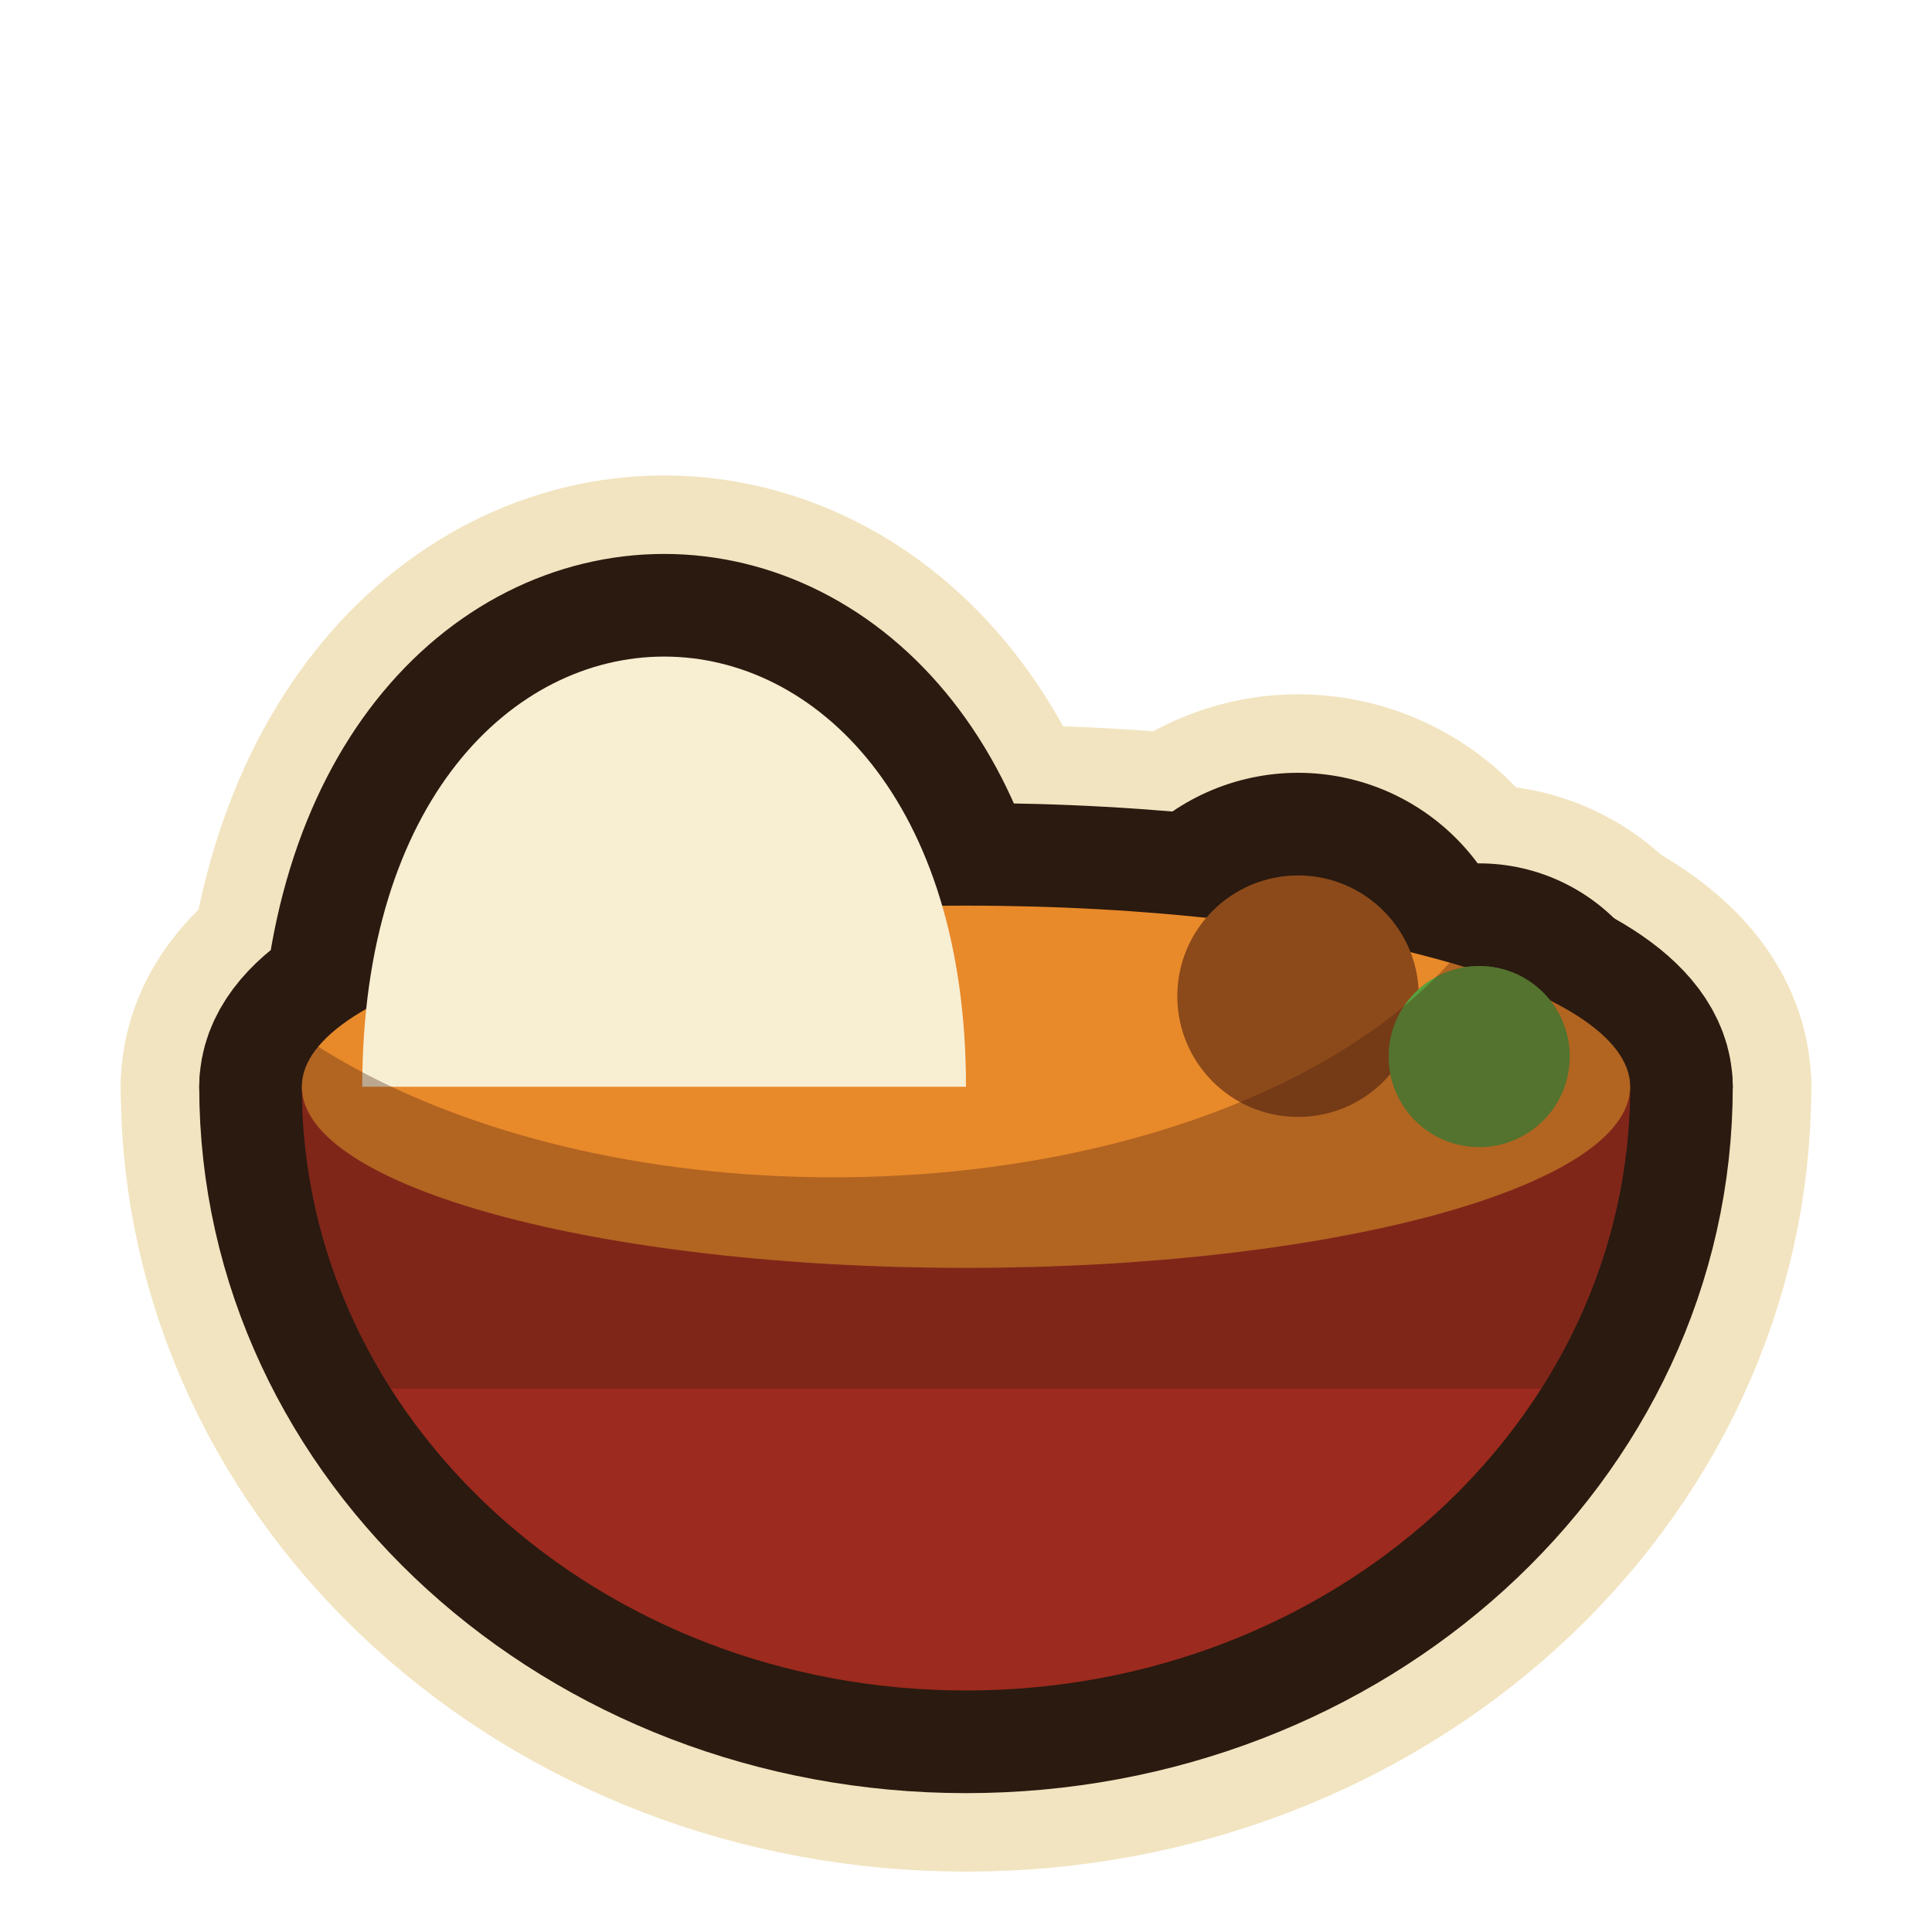
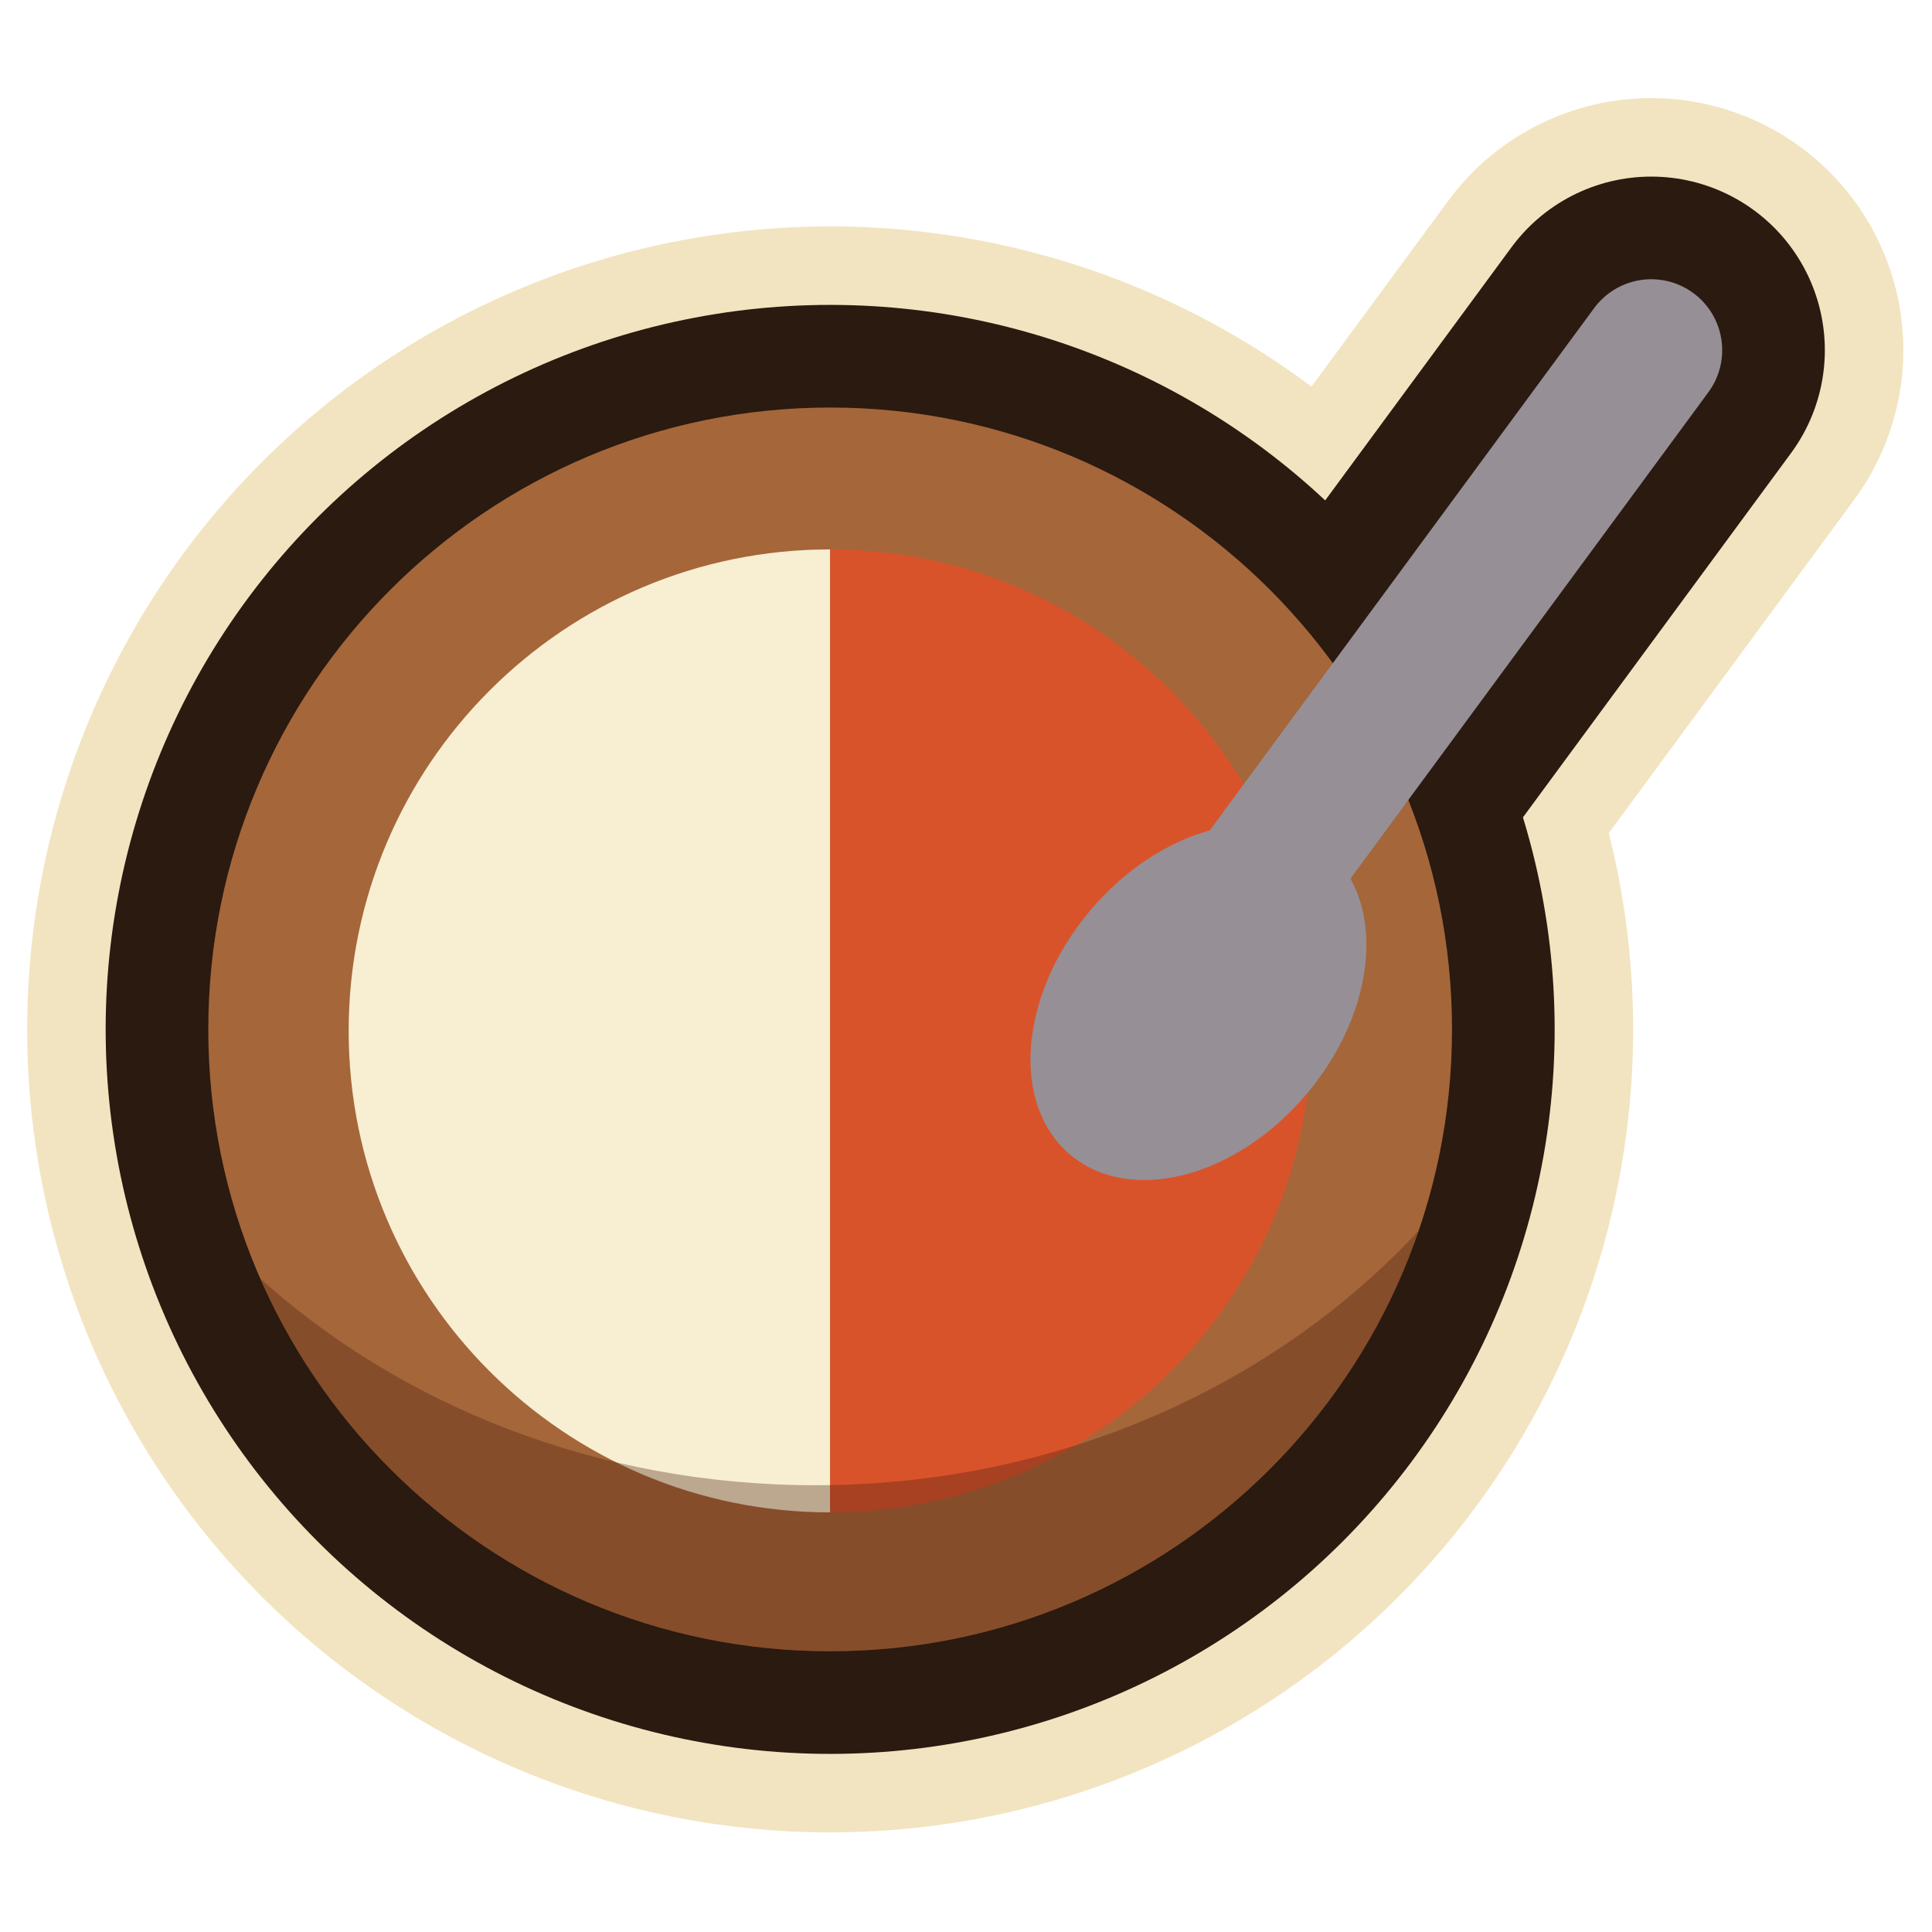
- <svg xmlns="http://www.w3.org/2000/svg" viewBox="0 0 64 64" role="img" aria-label="curry">
-   <g fill="#f2e4c0" stroke="#f2e4c0" stroke-linejoin="round" stroke-linecap="round" stroke-width="12">
-     <path d="M10 36H54A22 20 0 0 1 10 36Z" />
-     <path d="M10 36a22 6 0 1 1 44 0a22 6 0 1 1-44 0zM12 36C12 17 32 17 32 36Z" />
-     <path d="M43 33h0" stroke-width="20" />
-     <path d="M49 35h0" stroke-width="18" />
+ <svg xmlns="http://www.w3.org/2000/svg" viewBox="0 0 64 64" role="img" aria-label="curry bowl">
+   <g fill="#f2e4c0" stroke="#f2e4c0" stroke-linejoin="round" stroke-linecap="round">
+     <path d="M27.5 34.1h0" stroke-width="53.2" />
+     <path d="M41.6 29.4L54.7 11.6" fill="none" stroke-width="16.7" />
+     <ellipse cx="39.7" cy="33.2" rx="4.7" ry="6.6" transform="rotate(40 39.7 33.2)" stroke-width="12" />
  </g>
-   <g fill="#2a1a10" stroke="#2a1a10" stroke-linejoin="round" stroke-linecap="round" stroke-width="6.8">
-     <path d="M10 36H54A22 20 0 0 1 10 36Z" />
-     <path d="M10 36a22 6 0 1 1 44 0a22 6 0 1 1-44 0zM12 36C12 17 32 17 32 36Z" />
-     <path d="M43 33h0" stroke-width="14.8" />
-     <path d="M49 35h0" stroke-width="12.8" />
+   <g fill="#2a1a10" stroke="#2a1a10" stroke-linejoin="round" stroke-linecap="round">
+     <path d="M27.5 34.1h0" stroke-width="48" />
+     <path d="M41.6 29.4L54.7 11.6" fill="none" stroke-width="11.5" />
+     <ellipse cx="39.7" cy="33.2" rx="4.7" ry="6.6" transform="rotate(40 39.7 33.2)" stroke-width="6.8" />
  </g>
-   <path d="M10 36H54A22 20 0 0 1 10 36Z" fill="#9c2a1e" />
-   <ellipse cx="32" cy="36" rx="22" ry="6" fill="#e8892a" />
-   <circle cx="43" cy="33" r="4" fill="#8c4a1a" />
-   <circle cx="49" cy="35" r="3" fill="#58a03e" />
-   <path d="M12 36C12 17 32 17 32 36Z" fill="#f8eed2" />
+   <circle cx="27.5" cy="34.1" r="20.6" fill="#a5663a" />
+   <path d="M27.5 18.2a15.9 15.9 0 0 0 0 31.9Z" fill="#f8eed2" />
+   <path d="M27.5 18.2a15.9 15.9 0 0 1 0 31.9Z" fill="#d9532a" />
+   <path d="M41.6 29.4L54.7 11.6" fill="none" stroke="#968f96" stroke-width="4.7" stroke-linecap="round" stroke-linejoin="round" />
+   <ellipse cx="39.7" cy="33.2" rx="4.7" ry="6.6" fill="#968f96" transform="rotate(40 39.7 33.2)" />
  <defs>
    <clipPath id="hl-ico-curry">
-       <path d="M10 36H54A22 20 0 0 1 10 36Z" />
-       <path d="M10 36a22 6 0 1 1 44 0a22 6 0 1 1-44 0zM39 33a4 4 0 1 1 8 0a4 4 0 1 1-8 0zM46 35a3 3 0 1 1 6 0a3 3 0 1 1-6 0zM12 36C12 17 32 17 32 36Z" />
+       <circle cx="27.5" cy="34.1" r="20.6" />
+       <ellipse cx="39.7" cy="33.2" rx="4.7" ry="6.6" transform="rotate(40 39.7 33.2)" />
    </clipPath>
  </defs>
-   <path d="M6 13h52v33h-52zM4.7 26a22.9 13 0 1 0 45.8 0a22.9 13 0 1 0-45.8 0z" fill="#4a1c10" opacity=".34" fill-rule="evenodd" clip-path="url(#hl-ico-curry)" />
+   <path d="M2.9 5.2h58.2v53.5h-58.2zM.9 25.6a26.1 23.6 0 1 0 52.2 0a26.1 23.6 0 1 0-52.2 0z" fill="#4a1c10" opacity=".34" fill-rule="evenodd" clip-path="url(#hl-ico-curry)" />
</svg>
